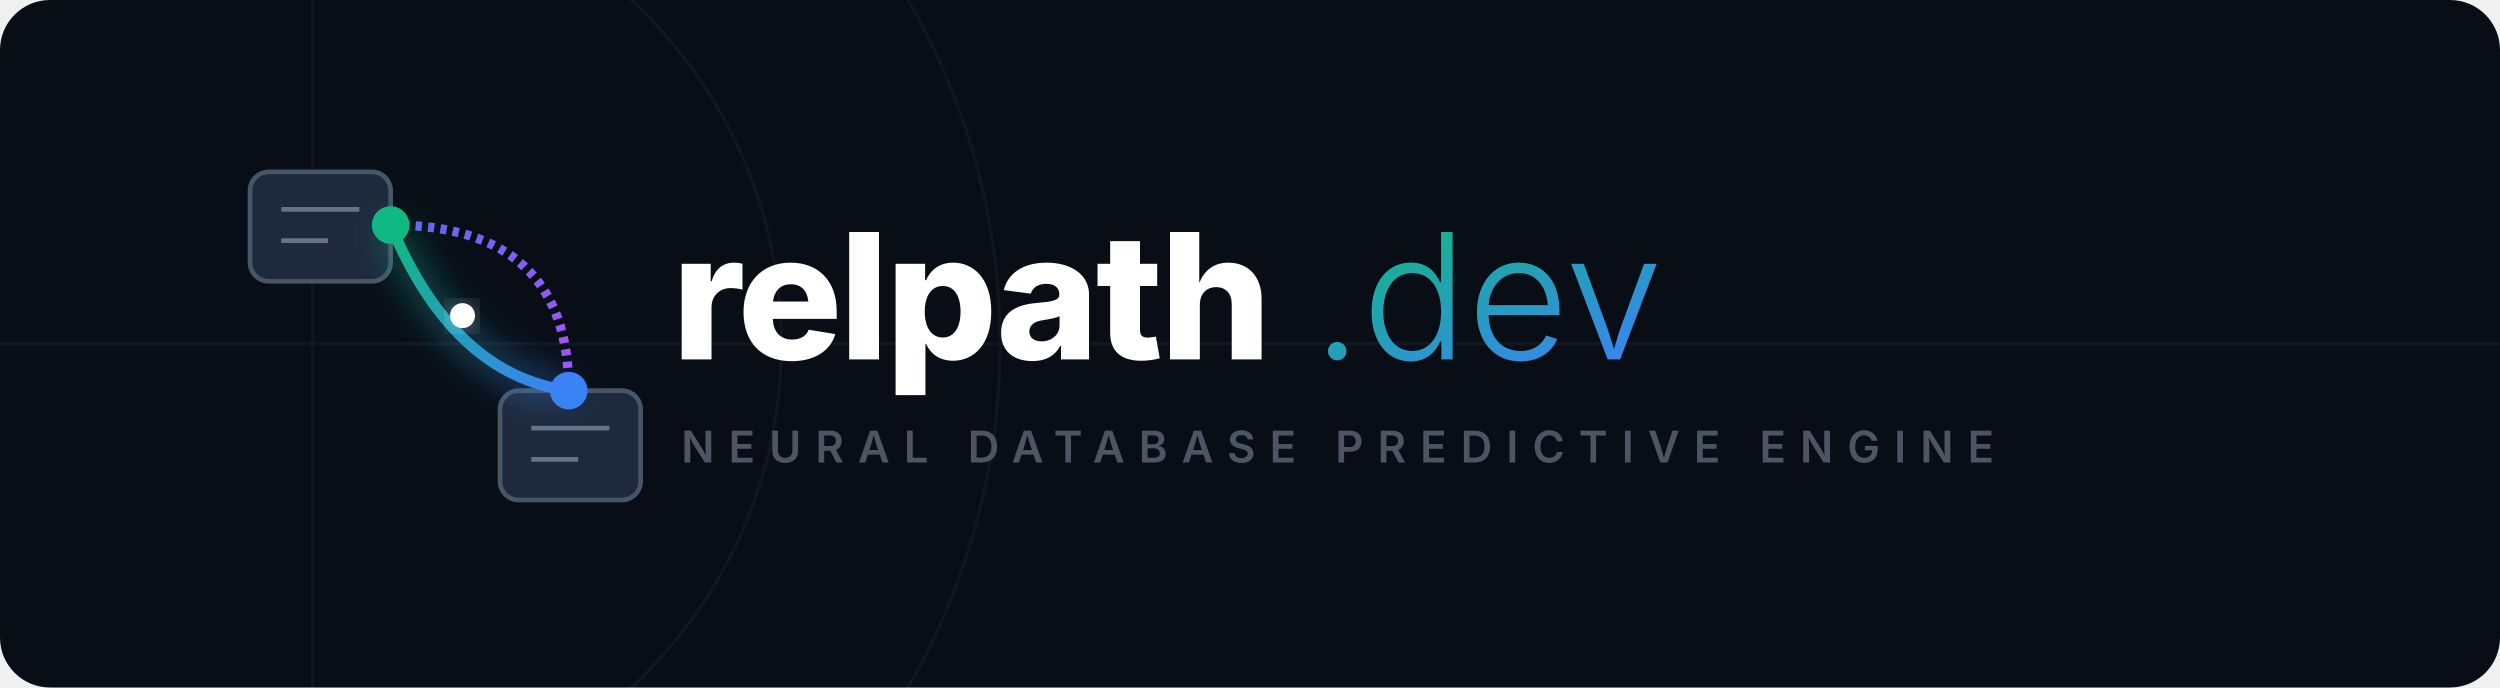
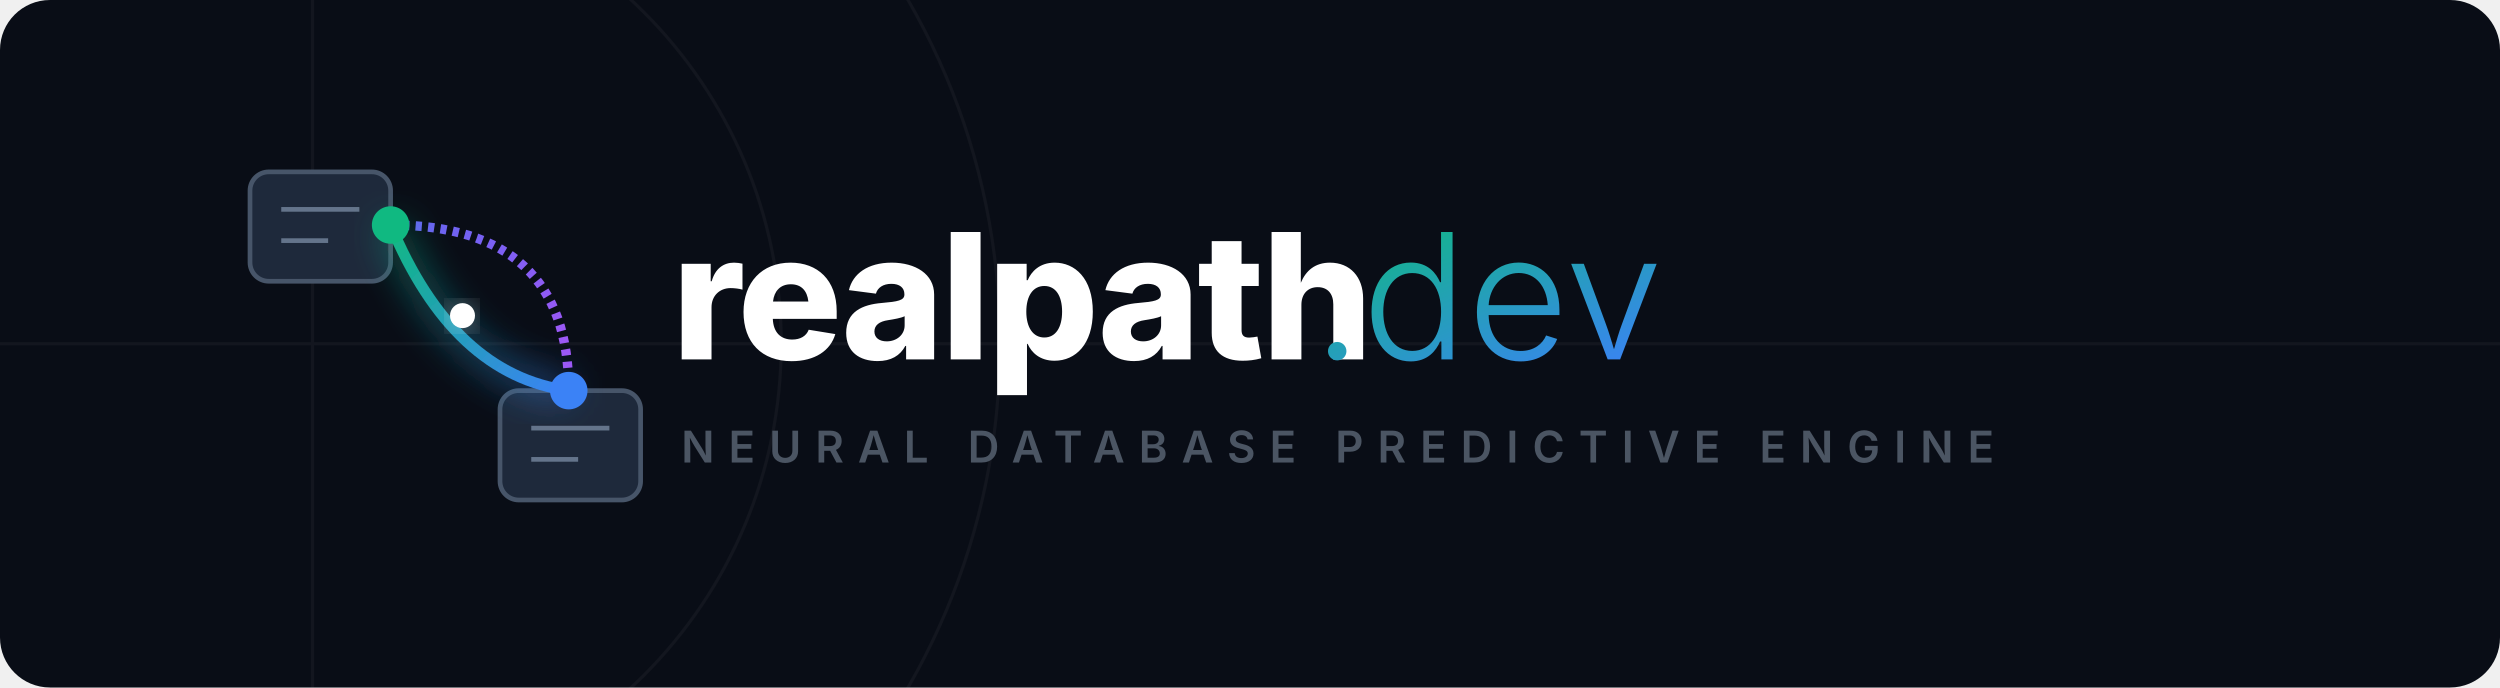
<svg xmlns="http://www.w3.org/2000/svg" viewBox="0 0 800 220" width="100%" height="100%">
  <defs>
    <linearGradient id="purpleGrad" x1="0%" y1="0%" x2="100%" y2="100%">
      <stop offset="0%" stop-color="#6366F1" />
      <stop offset="100%" stop-color="#A855F7" />
    </linearGradient>
    <linearGradient id="emeraldGrad" x1="0%" y1="0%" x2="100%" y2="100%">
      <stop offset="0%" stop-color="#10B981" />
      <stop offset="100%" stop-color="#3B82F6" />
    </linearGradient>
    <filter id="neonGlow" x="-20%" y="-20%" width="140%" height="140%">
      <feGaussianBlur stdDeviation="6" result="blur" />
      <feComposite in="SourceGraphic" in2="blur" operator="over" />
    </filter>
  </defs>
  <rect width="800" height="220" rx="16" fill="#090D16" />
  <g opacity="0.04">
    <circle cx="100" cy="110" r="150" stroke="#F3F4F6" stroke-width="1" fill="none" />
    <circle cx="100" cy="110" r="220" stroke="#F3F4F6" stroke-width="1" fill="none" />
    <line x1="100" y1="0" x2="100" y2="220" stroke="#F3F4F6" stroke-width="1" />
    <line x1="0" y1="110" x2="800" y2="110" stroke="#F3F4F6" stroke-width="1" />
  </g>
  <g transform="translate(45, 10)">
    <rect x="35" y="45" width="45" height="35" rx="6" fill="#1E293B" stroke="#475569" stroke-width="1.5" />
    <line x1="45" y1="57" x2="70" y2="57" stroke="#64748B" stroke-width="1.5" />
    <line x1="45" y1="67" x2="60" y2="67" stroke="#64748B" stroke-width="1.5" />
    <rect x="115" y="115" width="45" height="35" rx="6" fill="#1E293B" stroke="#475569" stroke-width="1.5" />
    <line x1="125" y1="127" x2="150" y2="127" stroke="#64748B" stroke-width="1.5" />
    <line x1="125" y1="137" x2="140" y2="137" stroke="#64748B" stroke-width="1.5" />
    <path d="M 80 62 Q 137 62 137 115" fill="none" stroke="url(#purpleGrad)" stroke-width="3" stroke-dasharray="2 2" />
    <path d="M 80 62 Q 100 110 137 115" fill="none" stroke="url(#emeraldGrad)" stroke-width="3.5" filter="url(#neonGlow)" />
    <circle cx="80" cy="62" r="6" fill="#10B981" />
    <circle cx="137" cy="115" r="6" fill="#3B82F6" />
    <circle cx="103" cy="91" r="4" fill="#FFFFFF" filter="url(#neonGlow)" />
  </g>
-   <text x="215" y="115" font-family="'Inter', 'Segoe UI', -apple-system, sans-serif" font-weight="800" font-size="56" fill="#FFFFFF" letter-spacing="-1">relpath</text>
+   <text x="215" y="115" font-family="'Inter', 'Segoe UI', -apple-system, sans-serif" font-weight="800" font-size="56" fill="#FFFFFF" letter-spacing="-1">realpath</text>
  <text x="420" y="115" font-family="'Inter', 'Segoe UI', -apple-system, sans-serif" font-weight="300" font-size="56" fill="url(#emeraldGrad)">.dev</text>
  <text x="218" y="148" font-family="'Inter', 'Segoe UI', -apple-system, sans-serif" font-weight="600" font-size="14" fill="#4B5563" letter-spacing="4.5">NEURAL DATABASE PREDICTIVE ENGINE</text>
</svg>
